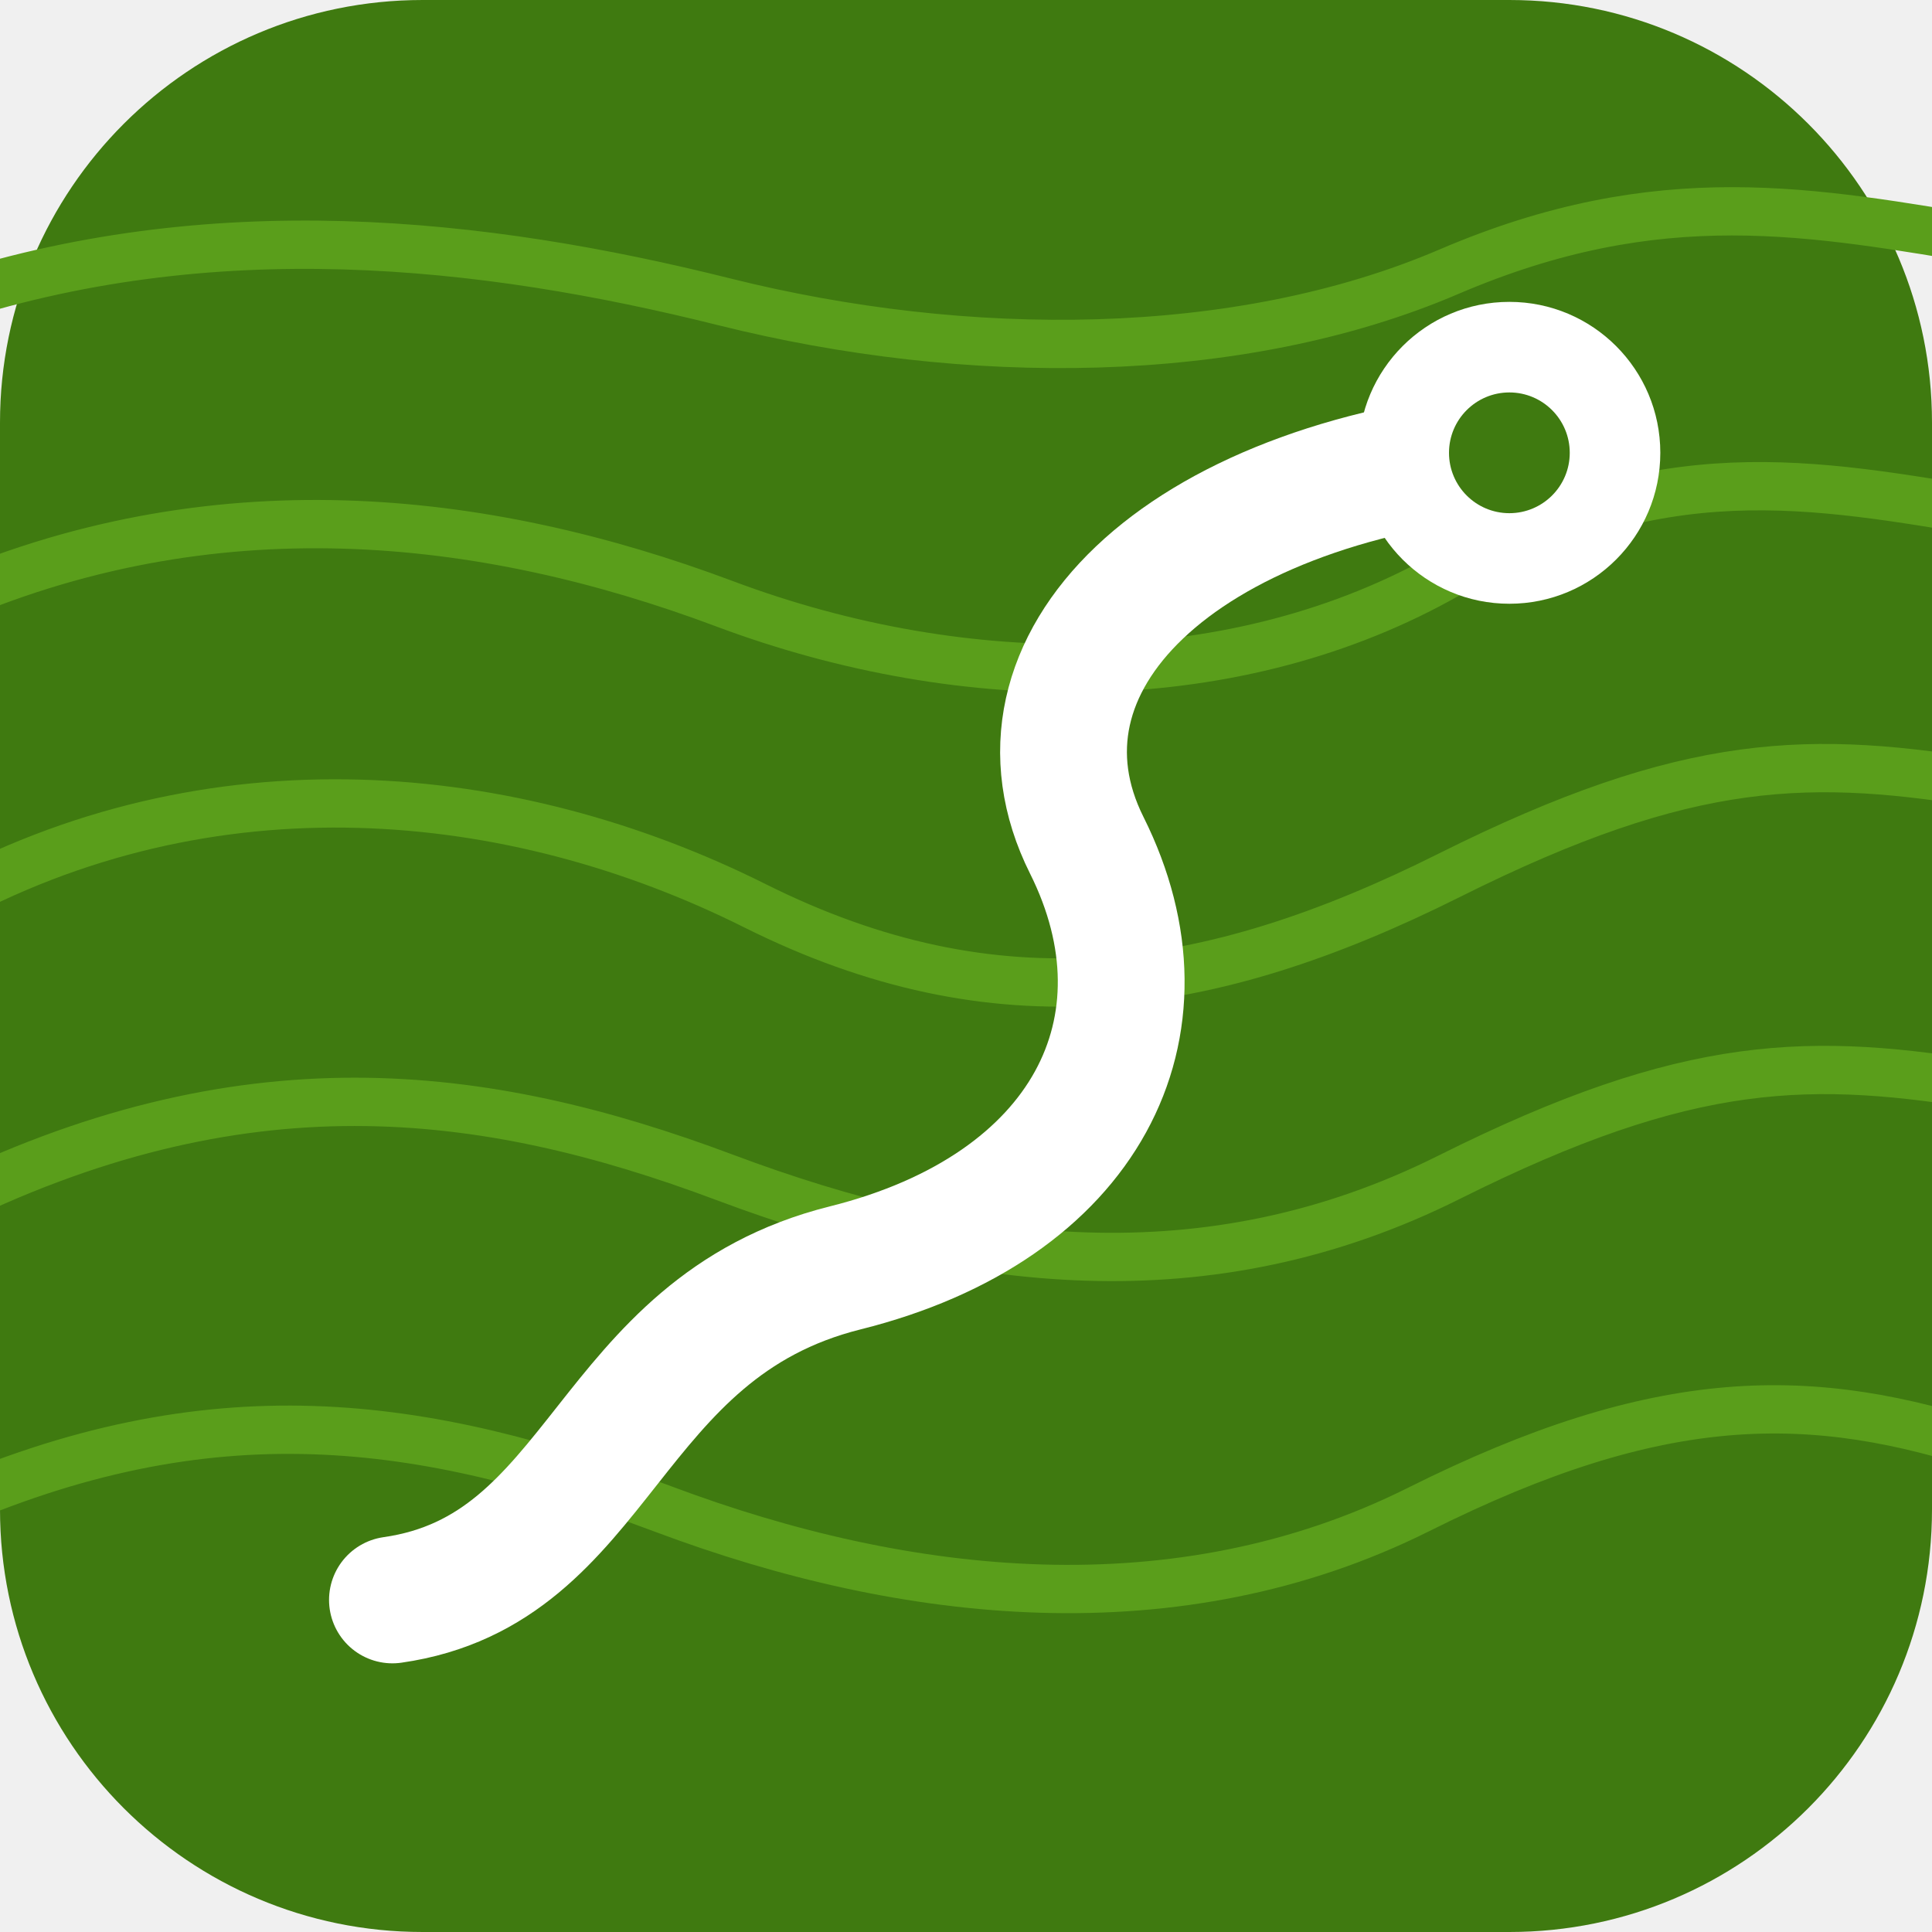
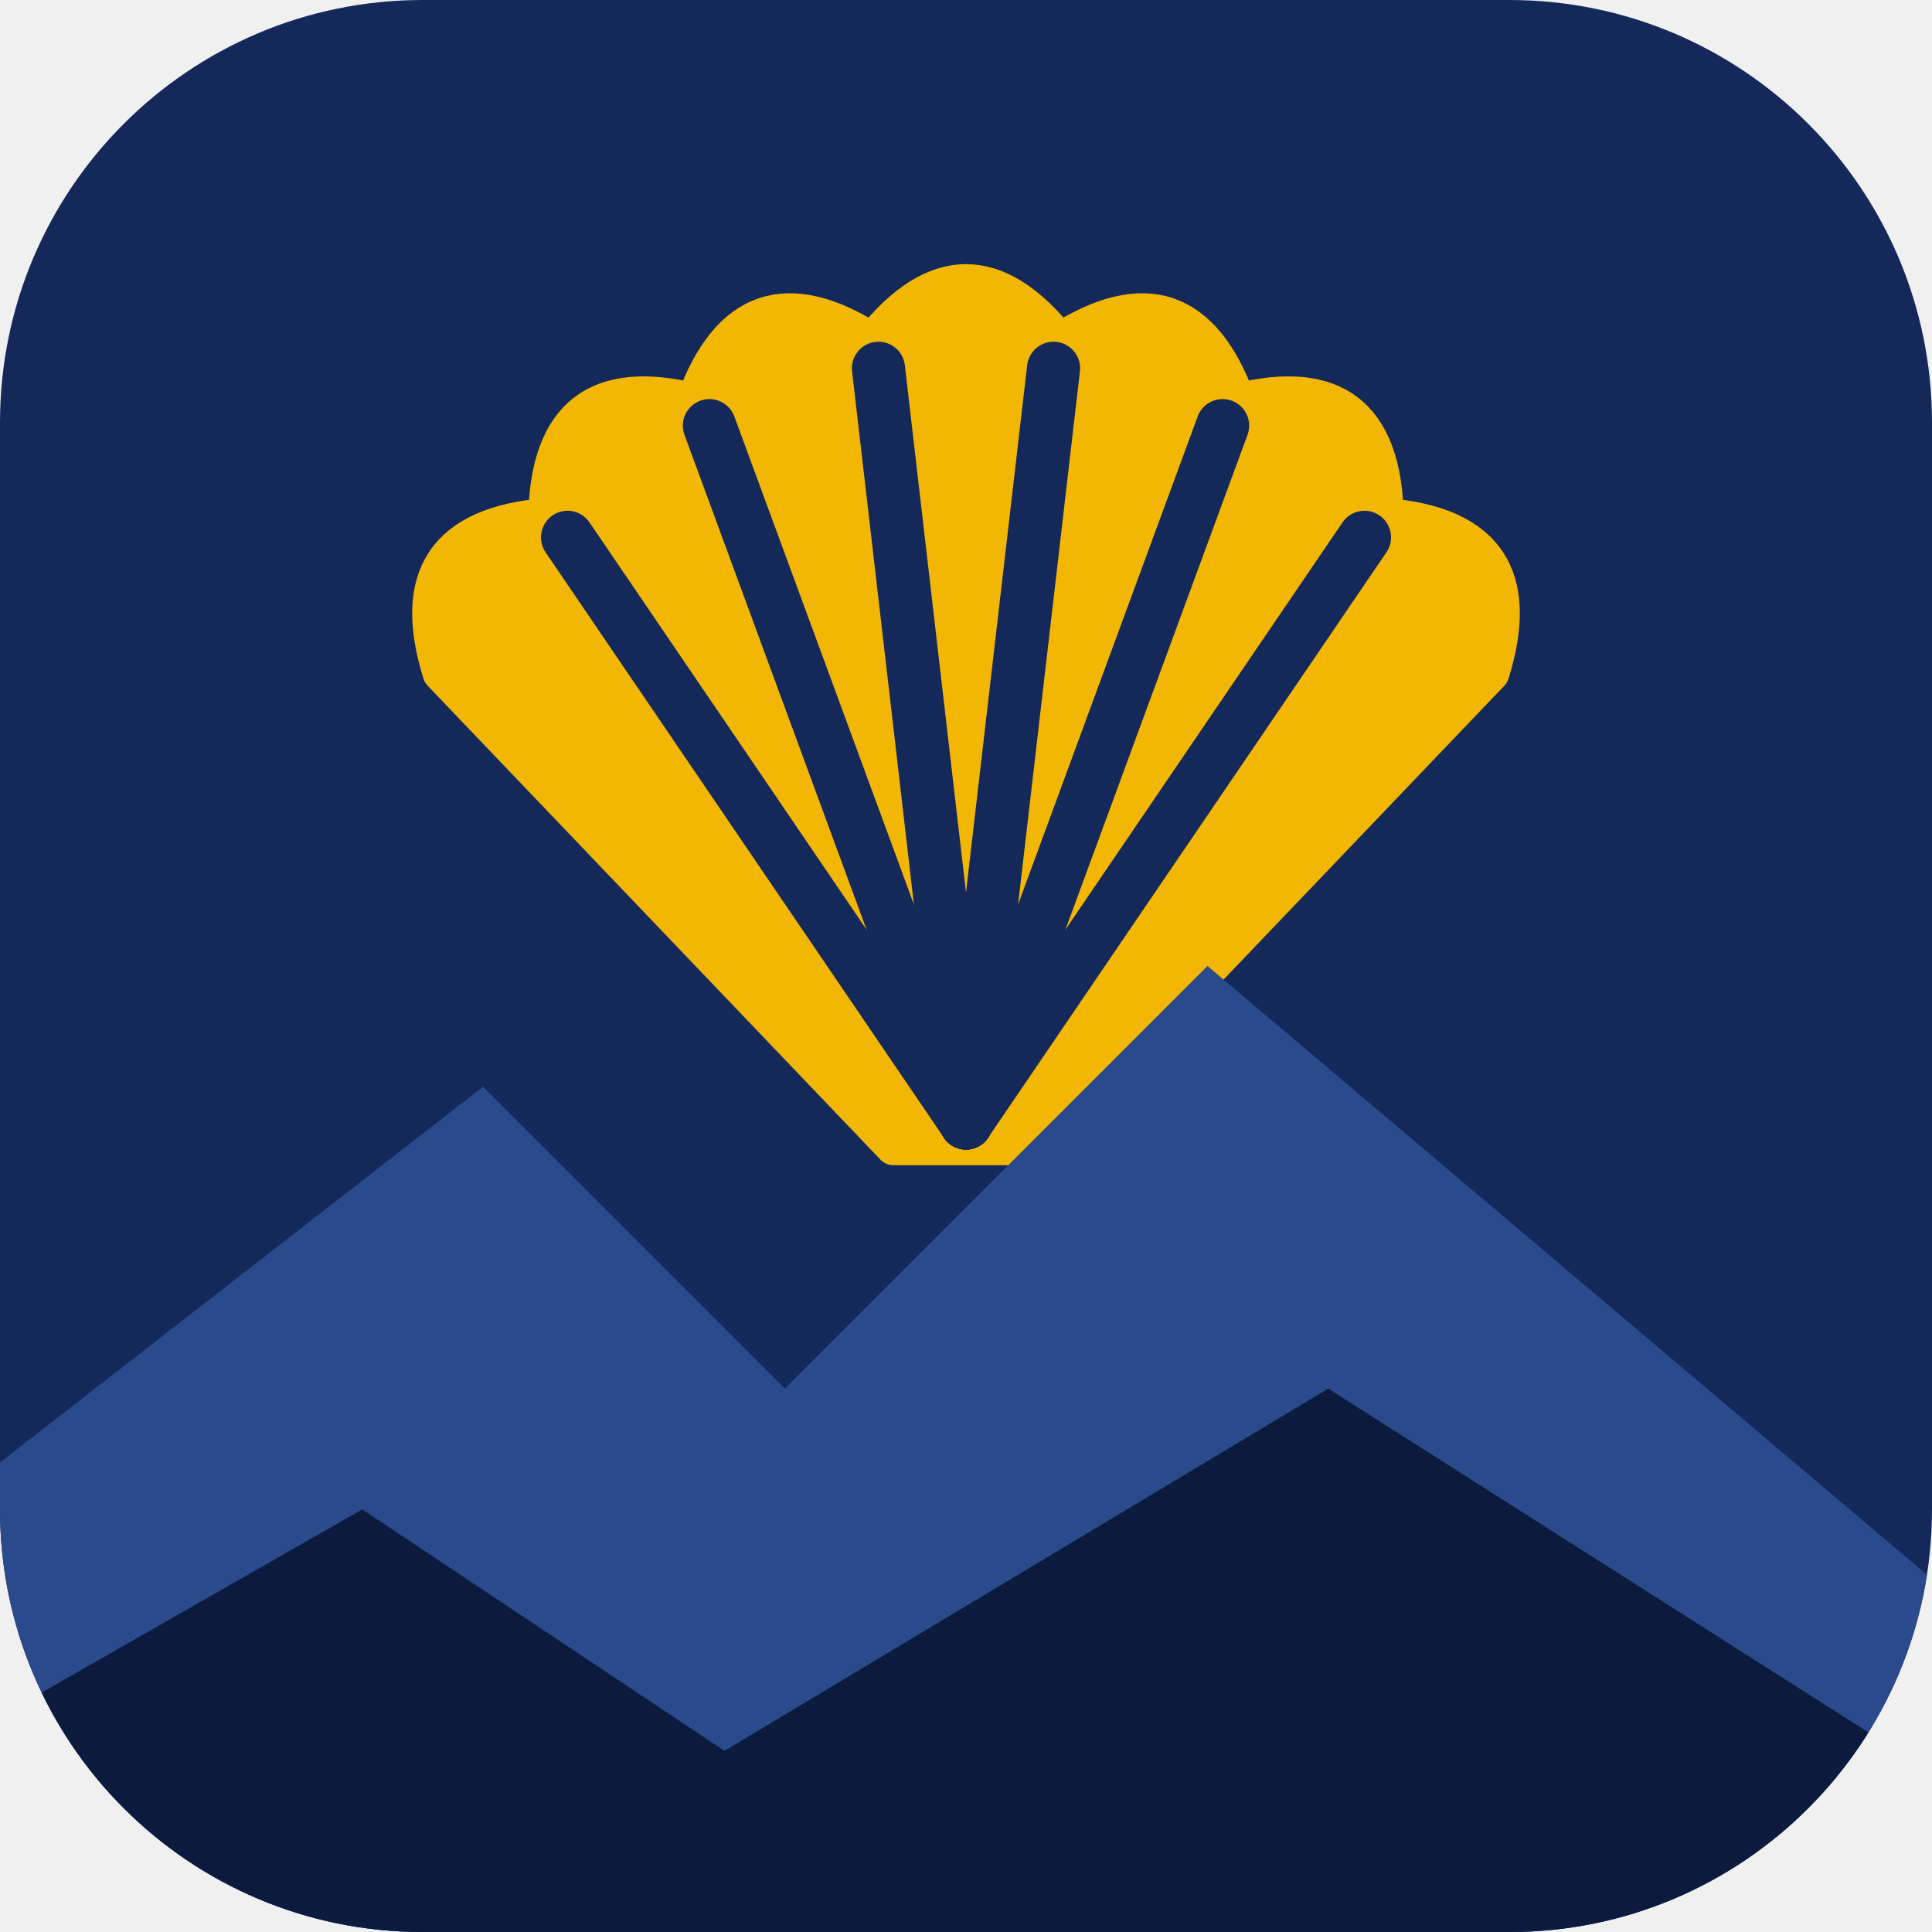
<svg xmlns="http://www.w3.org/2000/svg" viewBox="0 0 64 64">
-   <rect width="64" height="64" rx="14" fill="#3f7a10" />
-   <g fill="none" stroke="#5a9e1b" stroke-width="1.6" stroke-linecap="round">
-     <path d="M-2 50c9-4 16-3 24 0s17 4 25 0 13-4 19-2" />
-     <path d="M-2 40c10-5 18-4 26-1s16 4 24 0 12-4 18-3" />
-     <path d="M-2 30c9-5 19-4 27 0s15 3 23-1 12-4 18-3" />
-     <path d="M-2 20c9-4 18-3 26 0s17 3 24-1 12-3 18-2" />
-     <path d="M-2 10c9-3 18-2 26 0s17 2 24-1 12-2 18-1" />
+   <defs>
+     <clipPath id="c">
+       <rect width="64" height="64" rx="14" />
+     </clipPath>
+   </defs>
+   <rect width="64" height="64" rx="14" fill="#14295a" />
+   <g clip-path="url(#c)">
+     <path d="M29.6 38.0 L14.6 22.3 Q13.1 17.5 18.1 17.1 Q18.2 12.1 23.0 13.3 Q24.7 8.6 28.9 11.3 Q32.0 7.4 35.1 11.3 Q39.3 8.6 41.0 13.3 Q45.8 12.1 45.9 17.1 Q50.9 17.5 49.4 22.3 L34.4 38.0 Z" fill="#f2b705" stroke="#f2b705" stroke-width="1.2" stroke-linejoin="round" />
+     <g stroke="#14295a" stroke-width="1.76" stroke-linecap="round">
+       <path d="M32 37.2 L18.8 17.8" />
+       <path d="M32 37.2 L23.5 14.1" />
+       <path d="M32 37.2 L29.1 12.2" />
+       <path d="M32 37.2 L34.9 12.2" />
+       <path d="M32 37.2 L40.5 14.1" />
+       <path d="M32 37.2 L45.2 17.8" />
+     </g>
+     <path d="M-2 66 L-2 50 L16 36 L26 46 L40 32 L66 54 L66 66 Z" fill="#2a4a8c" />
+     <path d="M-2 66 L-2 58 L12 50 L24 58 L44 46 L66 60 L66 66 Z" fill="#0c1b3d" />
  </g>
-   <path d="M13 53c7-1 7-9 15-11s11-8 8-14 3-12 14-13" fill="none" stroke="#fff" stroke-width="4.2" stroke-linecap="round" stroke-linejoin="round" />
-   <circle cx="50" cy="15" r="5" fill="#fff" />
-   <circle cx="50" cy="15" r="2" fill="#3f7a10" />
</svg>
